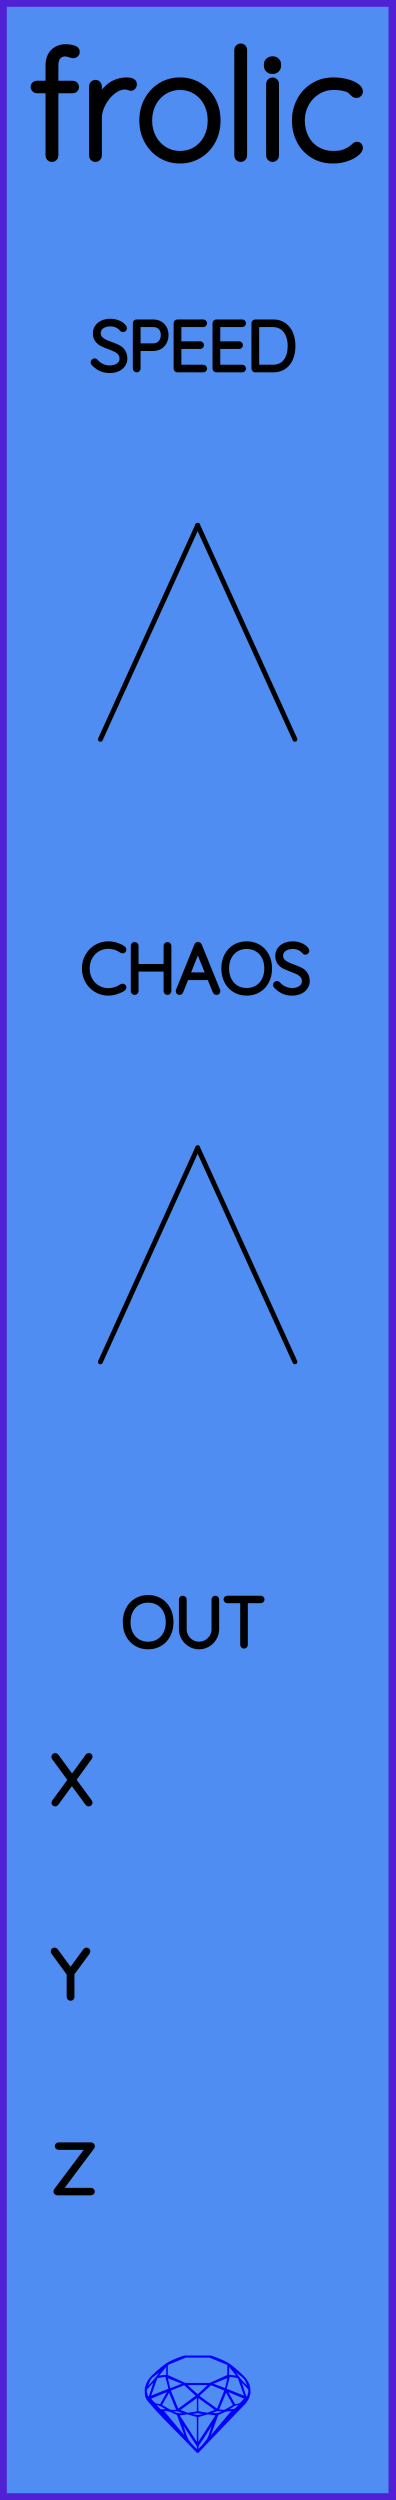
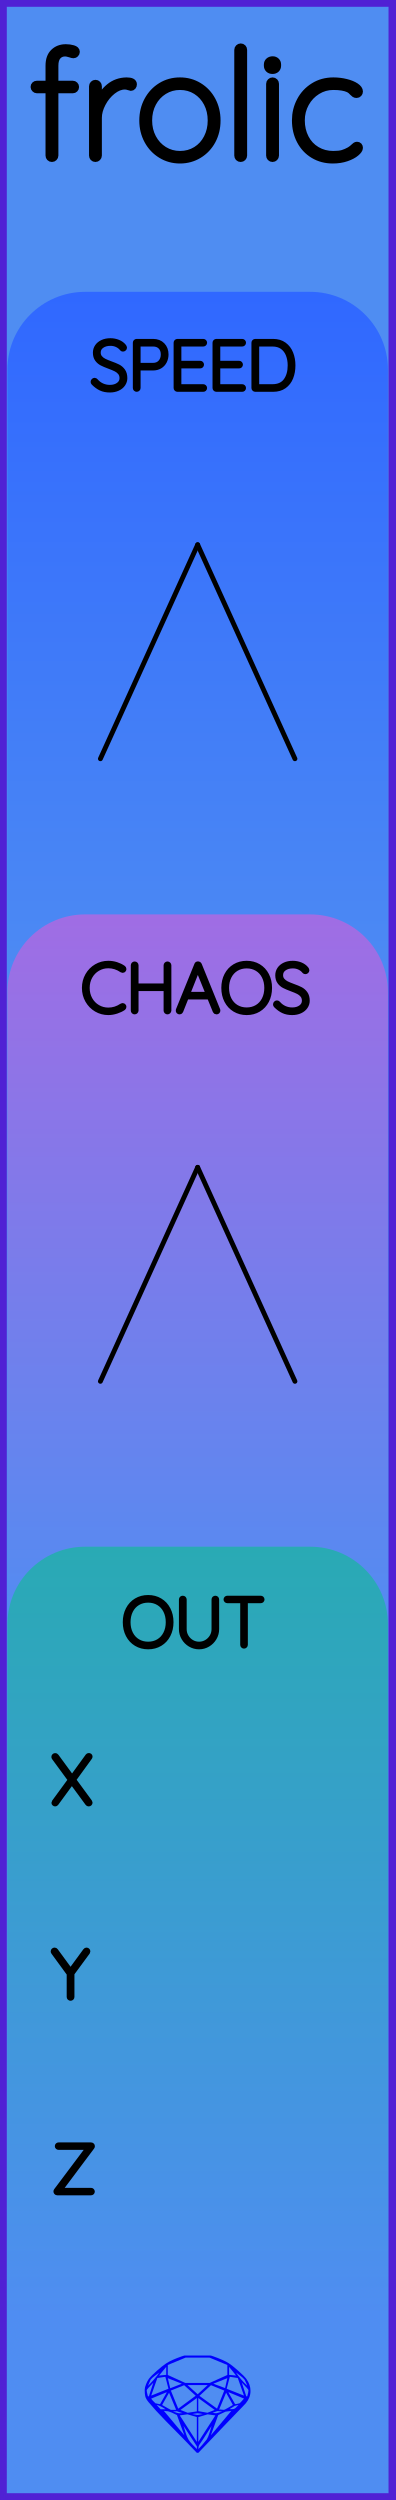
<svg xmlns="http://www.w3.org/2000/svg" width="20.32mm" height="128.50mm" viewBox="0 0 20.32 128.50">
  <g id="PanelLayer">
-     <rect id="border_rect" width="20.32" height="128.5" x="0" y="0" style="display:inline;fill:#4f8df2;fill-opacity:1;fill-rule:nonzero;stroke:#5021d4;stroke-width:0.7;stroke-linecap:round;stroke-linejoin:round;stroke-dasharray:none;stroke-opacity:1;image-rendering:auto" />
-     <path id="sapphire_gemstone" d="m 12.875,122.900 q 0,0.342 -0.243,0.631 -0.044,0.052 -0.204,0.215 -0.187,0.19 -0.785,0.813 l -1.444,1.513 q -0.019,0.003 -0.044,0.003 -0.028,0 -0.041,-0.003 -0.083,-0.083 -0.648,-0.675 -0.469,-0.474 -0.934,-0.948 -0.557,-0.568 -0.898,-0.981 -0.132,-0.16 -0.168,-0.298 -0.028,-0.102 -0.028,-0.342 0,-0.11 0.072,-0.289 0.066,-0.165 0.141,-0.265 0.119,-0.157 0.422,-0.424 0.284,-0.251 0.474,-0.375 0.273,-0.179 0.819,-0.367 0.096,-0.033 0.11,-0.033 h 1.361 q 0.011,0 0.105,0.033 0.568,0.201 0.824,0.367 0.165,0.105 0.474,0.378 0.322,0.284 0.422,0.422 0.215,0.295 0.215,0.626 z m -0.168,-0.273 q -0.033,-0.107 -0.135,-0.309 -0.072,-0.094 -0.209,-0.198 -0.119,-0.085 -0.234,-0.171 0.245,0.364 0.579,0.678 z m -0.573,-0.524 -0.358,-0.446 v 0.411 z m 0.637,0.758 q 0,-0.052 -0.342,-0.394 l 0.229,0.703 h 0.05 q 0.063,-0.218 0.063,-0.309 z m -0.232,0.273 -0.317,-0.904 -0.411,-0.063 -0.16,0.615 z m 0.003,0.154 -0.772,-0.32 h -0.03 l 0.345,0.606 q 0.08,-0.003 0.234,-0.047 0.025,-0.014 0.223,-0.24 z m -0.857,-1.05 -0.719,0.284 0.604,0.226 z m 0,-0.163 v -0.515 l -0.918,-0.38 h -1.224 l -0.918,0.38 v 0.515 l 0.898,0.408 h 1.254 z m 0.573,1.538 q -0.069,0.011 -0.198,0.052 -0.085,0.055 -0.259,0.163 0.019,0 0.063,0.003 0.041,0 0.063,0 0.119,0 0.19,-0.069 0.072,-0.072 0.141,-0.149 z m -0.289,0.003 -0.347,-0.631 -0.364,0.879 q 0.025,-0.017 0.066,-0.017 0.03,0 0.085,0.011 0.058,0.008 0.088,0.008 0.05,0 0.229,-0.107 0.229,-0.138 0.243,-0.143 z m -0.441,-0.741 -0.684,-0.276 -0.593,0.548 0.904,0.656 z m -0.854,-0.284 h -1.036 l 0.524,0.474 z m 0.75,1.367 q -0.229,-0.03 -0.229,-0.03 -0.036,0 -0.273,0.094 l 0.19,0.019 q 0.011,0 0.311,-0.083 z m -0.389,-0.088 -0.843,-0.612 v 0.675 l 0.471,0.083 z m 0.854,0.05 q -0.099,0.006 -0.295,0.039 -0.011,0.003 -0.378,0.176 -0.13,0.347 -0.38,1.042 z m -2.544,-1.397 -0.719,-0.284 0.124,0.518 z m -0.802,-0.455 v -0.411 l -0.367,0.446 z m 1.516,1.072 -0.593,-0.54 -0.684,0.276 0.38,0.929 z m 0.369,0.943 q -0.033,-0.003 -0.135,-0.025 -0.085,-0.017 -0.138,-0.017 -0.052,0 -0.138,0.017 -0.102,0.022 -0.135,0.025 0.265,0.047 0.273,0.047 0.008,0 0.273,-0.047 z m -0.309,-0.138 v -0.686 l -0.843,0.612 0.372,0.146 z m 0.951,0.207 -0.397,-0.055 -0.48,0.141 v 1.276 z m -2.888,-2.202 q -0.119,0.085 -0.234,0.174 -0.146,0.107 -0.209,0.196 -0.044,0.105 -0.135,0.314 0.369,-0.364 0.579,-0.684 z m 0.477,0.832 -0.16,-0.615 -0.411,0.063 -0.317,0.904 z m 0.394,1.083 -0.364,-0.879 -0.356,0.631 q 0.435,0.251 0.452,0.251 0.091,0 0.267,-0.003 z m 1.822,0.83 q -0.132,0.212 -0.405,0.634 -0.077,0.107 -0.22,0.328 -0.058,0.105 -0.055,0.226 0.16,-0.152 0.433,-0.496 0.077,-0.13 0.141,-0.339 0.055,-0.176 0.107,-0.353 z m -1.494,-0.661 -0.27,-0.088 -0.008,-0.011 q -0.025,0 -0.107,0.011 -0.066,0.006 -0.107,0.006 0.273,0.091 0.311,0.091 0.025,0 0.182,-0.008 z m -0.81,-1.064 h -0.03 l -0.772,0.32 q 0.066,0.097 0.223,0.24 0.077,0.014 0.234,0.047 z m -0.689,-0.502 q -0.342,0.347 -0.342,0.394 0,0.08 0.063,0.309 h 0.05 z m 2.235,3.045 v -1.276 l -0.48,-0.141 -0.397,0.055 z m -1.607,-1.676 q -0.256,-0.182 -0.458,-0.223 0.066,0.077 0.204,0.223 z m 1.61,2.045 v -0.138 l -0.684,-1.05 q 0.052,0.176 0.107,0.353 0.063,0.209 0.141,0.339 0.069,0.119 0.204,0.259 0.116,0.119 0.232,0.237 z m -0.645,-0.706 q -0.116,-0.328 -0.38,-1.042 -0.135,-0.066 -0.273,-0.13 -0.16,-0.072 -0.289,-0.072 -0.052,0 -0.11,-0.014 z" style="stroke-width:0;fill:#0000ff;stroke:#2e2114;stroke-linecap:square;stroke-opacity:1" />
-     <path id="model_name" d="M3.889 4.472Q3.889 4.535 3.846 4.577Q3.804 4.62 3.742 4.62H2.826V7.996Q2.826 8.058 2.779 8.105Q2.733 8.151 2.671 8.151Q2.601 8.151 2.558 8.105Q2.515 8.058 2.515 7.996V4.62H1.894Q1.84 4.62 1.794 4.573Q1.747 4.527 1.747 4.472Q1.747 4.403 1.79 4.364Q1.832 4.325 1.894 4.325H2.515V3.378Q2.515 2.92 2.76 2.684Q3.004 2.447 3.385 2.447Q3.579 2.447 3.753 2.497Q3.928 2.548 3.928 2.664Q3.928 2.726 3.881 2.773Q3.835 2.819 3.78 2.819Q3.718 2.819 3.617 2.781Q3.439 2.726 3.354 2.726Q3.113 2.726 2.969 2.889Q2.826 3.052 2.826 3.378V4.325H3.742Q3.804 4.325 3.846 4.368Q3.889 4.41 3.889 4.472ZM6.862 4.333Q6.862 4.403 6.823 4.449Q6.784 4.496 6.722 4.496Q6.699 4.496 6.609 4.461Q6.52 4.426 6.419 4.426Q6.101 4.426 5.783 4.678Q5.465 4.93 5.263 5.315Q5.061 5.699 5.061 6.056V7.996Q5.061 8.058 5.014 8.105Q4.968 8.151 4.906 8.151Q4.836 8.151 4.793 8.105Q4.751 8.058 4.751 7.996V4.434Q4.751 4.372 4.797 4.325Q4.844 4.278 4.906 4.278Q4.976 4.278 5.018 4.325Q5.061 4.372 5.061 4.434V5.256Q5.239 4.783 5.616 4.472Q5.992 4.162 6.505 4.154Q6.862 4.154 6.862 4.333ZM9.252 8.229Q8.716 8.229 8.278 7.961Q7.839 7.693 7.587 7.228Q7.335 6.762 7.335 6.195Q7.335 5.621 7.587 5.155Q7.839 4.69 8.274 4.422Q8.709 4.154 9.252 4.154Q9.787 4.154 10.226 4.422Q10.665 4.69 10.913 5.155Q11.161 5.621 11.161 6.195Q11.161 6.77 10.913 7.232Q10.665 7.693 10.226 7.961Q9.787 8.229 9.252 8.229ZM9.252 4.449Q8.802 4.449 8.433 4.678Q8.065 4.907 7.855 5.303Q7.645 5.699 7.645 6.195Q7.645 6.684 7.855 7.08Q8.065 7.476 8.433 7.705Q8.802 7.934 9.252 7.934Q9.71 7.934 10.075 7.709Q10.439 7.484 10.645 7.084Q10.851 6.684 10.851 6.195Q10.851 5.699 10.645 5.303Q10.439 4.907 10.075 4.678Q9.71 4.449 9.252 4.449ZM12.372 8.151Q12.302 8.151 12.259 8.105Q12.217 8.058 12.217 7.996V2.563Q12.217 2.501 12.263 2.455Q12.31 2.408 12.372 2.408Q12.442 2.408 12.485 2.455Q12.527 2.501 12.527 2.563V7.996Q12.527 8.058 12.481 8.105Q12.434 8.151 12.372 8.151ZM14.009 8.151Q13.94 8.151 13.897 8.105Q13.854 8.058 13.854 7.996V4.31Q13.854 4.247 13.901 4.201Q13.947 4.154 14.009 4.154Q14.079 4.154 14.122 4.201Q14.165 4.247 14.165 4.31V7.996Q14.165 8.058 14.118 8.105Q14.072 8.151 14.009 8.151ZM13.738 3.378V3.316Q13.738 3.207 13.816 3.138Q13.893 3.068 14.017 3.068Q14.126 3.068 14.2 3.138Q14.273 3.207 14.273 3.316V3.378Q14.273 3.487 14.2 3.557Q14.126 3.627 14.009 3.627Q13.885 3.627 13.812 3.557Q13.738 3.487 13.738 3.378ZM18.48 4.705Q18.48 4.767 18.437 4.814Q18.395 4.861 18.332 4.861Q18.263 4.861 18.228 4.837Q18.193 4.814 18.131 4.752Q18.03 4.635 17.921 4.581Q17.642 4.449 17.13 4.449Q16.687 4.449 16.311 4.682Q15.934 4.915 15.713 5.315Q15.492 5.714 15.492 6.188Q15.492 6.684 15.698 7.084Q15.903 7.484 16.28 7.709Q16.656 7.934 17.13 7.934Q17.44 7.934 17.618 7.88Q17.797 7.825 17.975 7.724Q18.1 7.647 18.193 7.554Q18.232 7.515 18.27 7.488Q18.309 7.461 18.348 7.461Q18.41 7.461 18.445 7.499Q18.48 7.538 18.48 7.6Q18.48 7.709 18.301 7.86Q18.123 8.012 17.809 8.12Q17.494 8.229 17.106 8.229Q16.547 8.229 16.109 7.965Q15.67 7.701 15.426 7.235Q15.181 6.77 15.181 6.188Q15.181 5.644 15.426 5.179Q15.67 4.713 16.117 4.434Q16.563 4.154 17.137 4.154Q17.471 4.154 17.785 4.232Q18.1 4.31 18.29 4.438Q18.48 4.566 18.48 4.705Z" style="display:inline;stroke:#000000;stroke-width:0.35;stroke-linecap:round;stroke-linejoin:bevel" />
+     <defs>
+       <linearGradient id="gradient_blue" x1="0" y1="15" x2="0" y2="53" gradientUnits="userSpaceOnUse">
+         <stop style="stop-color:#3068ff;stop-opacity:1;" offset="0" />
+         <stop style="stop-color:#4f8df2;stop-opacity:1;" offset="1" />
+       </linearGradient>
+       <linearGradient id="gradient_purple" x1="0" y1="47" x2="0" y2="85" gradientUnits="userSpaceOnUse">
+         <stop style="stop-color:#a06de4;stop-opacity:1;" offset="0" />
+         <stop style="stop-color:#4f8df2;stop-opacity:1;" offset="1" />
+       </linearGradient>
+       <linearGradient id="gradient_tan" x1="0" y1="79.5" x2="0" y2="119.1" gradientUnits="userSpaceOnUse">
+         <stop style="stop-color:#29aab4;stop-opacity:1;" offset="0" />
+         <stop style="stop-color:#4f8df2;stop-opacity:1;" offset="1" />
+       </linearGradient>
+     </defs>
    <g id="ControlLayer" style="display:none;">
      <circle id="x_output" cx="10.16" cy="91.5" r="1" />
      <circle id="y_output" cx="10.16" cy="101.5" r="1" />
      <circle id="z_output" cx="10.16" cy="111.5" r="1" />
-       <circle id="speed_knob" cx="10.16" cy="27" r="1" />
-       <circle id="speed_atten" cx="5.16" cy="38" r="1" />
-       <circle id="speed_cv" cx="15.16" cy="38" r="1" />
-       <circle id="chaos_knob" cx="10.16" cy="59" r="1" />
-       <circle id="chaos_atten" cx="5.16" cy="70" r="1" />
-       <circle id="chaos_cv" cx="15.16" cy="70" r="1" />
+       <circle id="speed_knob" cx="10.16" cy="28" r="1" />
+       <circle id="speed_atten" cx="5.16" cy="39" r="1" />
+       <circle id="speed_cv" cx="15.16" cy="39" r="1" />
+       <circle id="chaos_knob" cx="10.16" cy="60" r="1" />
+       <circle id="chaos_atten" cx="5.16" cy="71" r="1" />
+       <circle id="chaos_cv" cx="15.16" cy="71" r="1" />
    </g>
-     <path d="M4.805 18.679Q4.783 18.658 4.783 18.626Q4.783 18.598 4.808 18.572Q4.833 18.545 4.861 18.545Q4.893 18.545 4.921 18.577Q5.059 18.739 5.247 18.824Q5.436 18.908 5.644 18.908Q5.916 18.908 6.092 18.778Q6.269 18.647 6.269 18.432Q6.265 18.263 6.177 18.153Q6.089 18.044 5.96 17.979Q5.831 17.913 5.609 17.832Q5.366 17.741 5.23 17.67Q5.094 17.6 4.997 17.469Q4.9 17.338 4.9 17.127Q4.9 16.954 4.995 16.813Q5.09 16.672 5.267 16.591Q5.443 16.509 5.676 16.509Q5.884 16.509 6.071 16.585Q6.258 16.661 6.367 16.799Q6.403 16.848 6.403 16.873Q6.403 16.901 6.376 16.924Q6.35 16.947 6.318 16.947Q6.29 16.947 6.272 16.926Q6.173 16.799 6.018 16.725Q5.863 16.651 5.676 16.651Q5.408 16.651 5.23 16.778Q5.052 16.905 5.052 17.123Q5.052 17.275 5.138 17.381Q5.224 17.487 5.355 17.552Q5.486 17.617 5.68 17.688Q5.926 17.776 6.071 17.85Q6.216 17.924 6.318 18.065Q6.42 18.206 6.42 18.439Q6.42 18.602 6.325 18.743Q6.23 18.884 6.052 18.967Q5.874 19.049 5.644 19.049Q5.383 19.049 5.189 18.959Q4.995 18.87 4.805 18.679ZM8.537 17.219Q8.537 17.416 8.454 17.577Q8.371 17.737 8.22 17.827Q8.068 17.917 7.87 17.917H7.101V18.944Q7.101 18.972 7.078 18.993Q7.055 19.014 7.027 19.014Q6.995 19.014 6.974 18.993Q6.953 18.972 6.953 18.944V16.615Q6.953 16.587 6.974 16.566Q6.995 16.545 7.024 16.545H7.87Q8.17 16.545 8.354 16.732Q8.537 16.919 8.537 17.219ZM8.389 17.219Q8.389 16.975 8.25 16.831Q8.11 16.686 7.87 16.686H7.101V17.776H7.87Q8.107 17.776 8.248 17.619Q8.389 17.462 8.389 17.219ZM10.52 18.944Q10.52 18.975 10.498 18.995Q10.477 19.014 10.449 19.014H9.119Q9.091 19.014 9.07 18.993Q9.049 18.972 9.049 18.944V16.615Q9.049 16.587 9.07 16.566Q9.091 16.545 9.119 16.545H10.449Q10.477 16.545 10.498 16.566Q10.52 16.587 10.52 16.615Q10.52 16.647 10.498 16.666Q10.477 16.686 10.449 16.686H9.197V17.67H10.29Q10.319 17.67 10.34 17.691Q10.361 17.712 10.361 17.741Q10.361 17.772 10.34 17.792Q10.319 17.811 10.29 17.811H9.197V18.873H10.449Q10.477 18.873 10.498 18.894Q10.52 18.915 10.52 18.944ZM12.52 18.944Q12.52 18.975 12.499 18.995Q12.478 19.014 12.449 19.014H11.119Q11.091 19.014 11.07 18.993Q11.049 18.972 11.049 18.944V16.615Q11.049 16.587 11.07 16.566Q11.091 16.545 11.119 16.545H12.449Q12.478 16.545 12.499 16.566Q12.52 16.587 12.52 16.615Q12.52 16.647 12.499 16.666Q12.478 16.686 12.449 16.686H11.197V17.67H12.291Q12.319 17.67 12.34 17.691Q12.361 17.712 12.361 17.741Q12.361 17.772 12.34 17.792Q12.319 17.811 12.291 17.811H11.197V18.873H12.449Q12.478 18.873 12.499 18.894Q12.52 18.915 12.52 18.944ZM15.06 17.779Q15.06 18.129 14.949 18.407Q14.838 18.686 14.608 18.85Q14.379 19.014 14.037 19.014H13.12Q13.091 19.014 13.07 18.993Q13.049 18.972 13.049 18.944V16.615Q13.049 16.587 13.07 16.566Q13.091 16.545 13.12 16.545H14.037Q14.376 16.545 14.607 16.714Q14.838 16.883 14.949 17.164Q15.06 17.444 15.06 17.779ZM14.912 17.779Q14.912 17.48 14.815 17.231Q14.718 16.982 14.515 16.834Q14.312 16.686 14.002 16.686H13.197V18.873H14.002Q14.46 18.873 14.686 18.572Q14.912 18.27 14.912 17.779Z" style="stroke:#000000;stroke-width:0.25;stroke-linecap:round;stroke-linejoin:bevel" />
-     <path d="M6.372 48.806Q6.372 48.834 6.358 48.852Q6.337 48.88 6.305 48.88Q6.291 48.88 6.263 48.866Q5.934 48.644 5.568 48.644Q5.271 48.644 5.023 48.79Q4.774 48.936 4.629 49.196Q4.485 49.455 4.485 49.779Q4.485 50.104 4.629 50.363Q4.774 50.623 5.023 50.769Q5.271 50.915 5.568 50.915Q5.938 50.915 6.259 50.697Q6.277 50.683 6.301 50.683Q6.337 50.683 6.358 50.711Q6.372 50.728 6.372 50.753Q6.372 50.788 6.344 50.81Q6.206 50.908 5.989 50.979Q5.772 51.05 5.568 51.05Q5.232 51.05 4.95 50.884Q4.668 50.718 4.502 50.427Q4.336 50.136 4.336 49.779Q4.336 49.423 4.502 49.132Q4.668 48.841 4.95 48.675Q5.232 48.51 5.568 48.51Q5.779 48.51 5.979 48.573Q6.178 48.636 6.34 48.749Q6.372 48.774 6.372 48.806ZM8.683 48.619V50.94Q8.679 50.972 8.658 50.993Q8.637 51.014 8.609 51.014Q8.573 51.014 8.554 50.993Q8.534 50.972 8.534 50.94V49.815H6.996V50.94Q6.993 50.972 6.972 50.993Q6.95 51.014 6.922 51.014Q6.887 51.014 6.868 50.993Q6.848 50.972 6.848 50.94V48.619Q6.848 48.587 6.869 48.566Q6.891 48.545 6.922 48.545Q6.954 48.545 6.975 48.566Q6.996 48.587 6.996 48.619V49.674H8.534V48.619Q8.534 48.587 8.556 48.566Q8.577 48.545 8.609 48.545Q8.64 48.545 8.661 48.566Q8.683 48.587 8.683 48.619ZM11.201 50.947Q11.201 50.979 11.18 50.997Q11.159 51.014 11.127 51.014Q11.103 51.014 11.083 51.002Q11.064 50.989 11.057 50.968L10.761 50.242L10.764 50.249H9.582L9.296 50.968Q9.279 51.014 9.233 51.014Q9.201 51.014 9.182 50.997Q9.162 50.979 9.159 50.954Q9.155 50.94 9.162 50.919L10.111 48.584Q10.122 48.555 10.138 48.547Q10.154 48.538 10.178 48.538Q10.231 48.538 10.249 48.584L11.198 50.919Q11.201 50.929 11.201 50.947ZM9.639 50.108H10.708L10.168 48.778ZM12.68 51.05Q12.337 51.05 12.069 50.889Q11.801 50.728 11.651 50.439Q11.501 50.15 11.501 49.779Q11.501 49.409 11.651 49.12Q11.801 48.831 12.069 48.67Q12.337 48.51 12.68 48.51Q13.022 48.51 13.29 48.67Q13.558 48.831 13.708 49.12Q13.858 49.409 13.858 49.779Q13.858 50.15 13.708 50.439Q13.558 50.728 13.29 50.889Q13.022 51.05 12.68 51.05ZM12.68 48.651Q12.38 48.651 12.145 48.792Q11.911 48.933 11.78 49.19Q11.649 49.448 11.649 49.779Q11.649 50.111 11.78 50.369Q11.911 50.626 12.145 50.767Q12.38 50.908 12.68 50.908Q12.979 50.908 13.214 50.767Q13.449 50.626 13.579 50.369Q13.71 50.111 13.71 49.779Q13.71 49.448 13.579 49.19Q13.449 48.933 13.214 48.792Q12.979 48.651 12.68 48.651ZM14.179 50.679Q14.158 50.658 14.158 50.626Q14.158 50.598 14.182 50.572Q14.207 50.545 14.235 50.545Q14.267 50.545 14.295 50.577Q14.433 50.739 14.622 50.824Q14.81 50.908 15.018 50.908Q15.29 50.908 15.466 50.778Q15.643 50.647 15.643 50.432Q15.639 50.263 15.551 50.153Q15.463 50.044 15.334 49.979Q15.206 49.913 14.983 49.832Q14.74 49.741 14.604 49.67Q14.468 49.6 14.371 49.469Q14.274 49.339 14.274 49.127Q14.274 48.954 14.369 48.813Q14.465 48.672 14.641 48.591Q14.817 48.51 15.05 48.51Q15.258 48.51 15.445 48.585Q15.632 48.661 15.742 48.799Q15.777 48.848 15.777 48.873Q15.777 48.901 15.751 48.924Q15.724 48.947 15.692 48.947Q15.664 48.947 15.646 48.926Q15.548 48.799 15.392 48.725Q15.237 48.651 15.05 48.651Q14.782 48.651 14.604 48.778Q14.426 48.905 14.426 49.123Q14.426 49.275 14.512 49.381Q14.599 49.487 14.729 49.552Q14.86 49.617 15.054 49.688Q15.301 49.776 15.445 49.85Q15.59 49.924 15.692 50.065Q15.795 50.206 15.795 50.439Q15.795 50.602 15.699 50.743Q15.604 50.884 15.426 50.967Q15.248 51.05 15.018 51.05Q14.757 51.05 14.563 50.959Q14.369 50.87 14.179 50.679Z" style="stroke:#000000;stroke-width:0.25;stroke-linecap:round;stroke-linejoin:bevel" />
+     <rect id="border_rect" width="20.32" height="128.5" x="0" y="0" style="display:inline;fill:#4f8df2;fill-opacity:1;fill-rule:nonzero;stroke:#5021d4;stroke-width:0.7;stroke-linecap:round;stroke-linejoin:round;stroke-dasharray:none;stroke-opacity:1;image-rendering:auto" />
+     <path id="sapphire_gemstone" d="m 12.875,122.900 q 0,0.342 -0.243,0.631 -0.044,0.052 -0.204,0.215 -0.187,0.19 -0.785,0.813 l -1.444,1.513 q -0.019,0.003 -0.044,0.003 -0.028,0 -0.041,-0.003 -0.083,-0.083 -0.648,-0.675 -0.469,-0.474 -0.934,-0.948 -0.557,-0.568 -0.898,-0.981 -0.132,-0.16 -0.168,-0.298 -0.028,-0.102 -0.028,-0.342 0,-0.11 0.072,-0.289 0.066,-0.165 0.141,-0.265 0.119,-0.157 0.422,-0.424 0.284,-0.251 0.474,-0.375 0.273,-0.179 0.819,-0.367 0.096,-0.033 0.11,-0.033 h 1.361 q 0.011,0 0.105,0.033 0.568,0.201 0.824,0.367 0.165,0.105 0.474,0.378 0.322,0.284 0.422,0.422 0.215,0.295 0.215,0.626 z m -0.168,-0.273 q -0.033,-0.107 -0.135,-0.309 -0.072,-0.094 -0.209,-0.198 -0.119,-0.085 -0.234,-0.171 0.245,0.364 0.579,0.678 z m -0.573,-0.524 -0.358,-0.446 v 0.411 z m 0.637,0.758 q 0,-0.052 -0.342,-0.394 l 0.229,0.703 h 0.05 q 0.063,-0.218 0.063,-0.309 z m -0.232,0.273 -0.317,-0.904 -0.411,-0.063 -0.16,0.615 z m 0.003,0.154 -0.772,-0.32 h -0.03 l 0.345,0.606 q 0.08,-0.003 0.234,-0.047 0.025,-0.014 0.223,-0.24 z m -0.857,-1.05 -0.719,0.284 0.604,0.226 z m 0,-0.163 v -0.515 l -0.918,-0.38 h -1.224 l -0.918,0.38 v 0.515 l 0.898,0.408 h 1.254 z m 0.573,1.538 q -0.069,0.011 -0.198,0.052 -0.085,0.055 -0.259,0.163 0.019,0 0.063,0.003 0.041,0 0.063,0 0.119,0 0.19,-0.069 0.072,-0.072 0.141,-0.149 z m -0.289,0.003 -0.347,-0.631 -0.364,0.879 q 0.025,-0.017 0.066,-0.017 0.03,0 0.085,0.011 0.058,0.008 0.088,0.008 0.05,0 0.229,-0.107 0.229,-0.138 0.243,-0.143 z m -0.441,-0.741 -0.684,-0.276 -0.593,0.548 0.904,0.656 z m -0.854,-0.284 h -1.036 l 0.524,0.474 z m 0.75,1.367 q -0.229,-0.03 -0.229,-0.03 -0.036,0 -0.273,0.094 l 0.19,0.019 q 0.011,0 0.311,-0.083 z m -0.389,-0.088 -0.843,-0.612 v 0.675 l 0.471,0.083 z m 0.854,0.05 q -0.099,0.006 -0.295,0.039 -0.011,0.003 -0.378,0.176 -0.13,0.347 -0.38,1.042 z m -2.544,-1.397 -0.719,-0.284 0.124,0.518 z m -0.802,-0.455 v -0.411 l -0.367,0.446 z m 1.516,1.072 -0.593,-0.54 -0.684,0.276 0.38,0.929 z m 0.369,0.943 q -0.033,-0.003 -0.135,-0.025 -0.085,-0.017 -0.138,-0.017 -0.052,0 -0.138,0.017 -0.102,0.022 -0.135,0.025 0.265,0.047 0.273,0.047 0.008,0 0.273,-0.047 z m -0.309,-0.138 v -0.686 l -0.843,0.612 0.372,0.146 z m 0.951,0.207 -0.397,-0.055 -0.48,0.141 v 1.276 z m -2.888,-2.202 q -0.119,0.085 -0.234,0.174 -0.146,0.107 -0.209,0.196 -0.044,0.105 -0.135,0.314 0.369,-0.364 0.579,-0.684 z m 0.477,0.832 -0.16,-0.615 -0.411,0.063 -0.317,0.904 z m 0.394,1.083 -0.364,-0.879 -0.356,0.631 q 0.435,0.251 0.452,0.251 0.091,0 0.267,-0.003 z m 1.822,0.83 q -0.132,0.212 -0.405,0.634 -0.077,0.107 -0.22,0.328 -0.058,0.105 -0.055,0.226 0.16,-0.152 0.433,-0.496 0.077,-0.13 0.141,-0.339 0.055,-0.176 0.107,-0.353 z m -1.494,-0.661 -0.27,-0.088 -0.008,-0.011 q -0.025,0 -0.107,0.011 -0.066,0.006 -0.107,0.006 0.273,0.091 0.311,0.091 0.025,0 0.182,-0.008 z m -0.81,-1.064 h -0.03 l -0.772,0.32 q 0.066,0.097 0.223,0.24 0.077,0.014 0.234,0.047 z m -0.689,-0.502 q -0.342,0.347 -0.342,0.394 0,0.08 0.063,0.309 h 0.05 z m 2.235,3.045 v -1.276 l -0.48,-0.141 -0.397,0.055 z m -1.607,-1.676 q -0.256,-0.182 -0.458,-0.223 0.066,0.077 0.204,0.223 z m 1.61,2.045 v -0.138 l -0.684,-1.05 q 0.052,0.176 0.107,0.353 0.063,0.209 0.141,0.339 0.069,0.119 0.204,0.259 0.116,0.119 0.232,0.237 z m -0.645,-0.706 q -0.116,-0.328 -0.38,-1.042 -0.135,-0.066 -0.273,-0.13 -0.16,-0.072 -0.289,-0.072 -0.052,0 -0.11,-0.014 z" style="stroke-width:0;fill:#0000ff;stroke:#2e2114;stroke-linecap:square;stroke-opacity:1" />
+     <path id="model_name" d="M3.889 4.472Q3.889 4.535 3.846 4.577Q3.804 4.62 3.742 4.62H2.826V7.996Q2.826 8.058 2.779 8.105Q2.733 8.151 2.671 8.151Q2.601 8.151 2.558 8.105Q2.515 8.058 2.515 7.996V4.62H1.894Q1.84 4.62 1.794 4.573Q1.747 4.527 1.747 4.472Q1.747 4.403 1.79 4.364Q1.832 4.325 1.894 4.325H2.515V3.378Q2.515 2.92 2.76 2.684Q3.004 2.447 3.385 2.447Q3.579 2.447 3.753 2.497Q3.928 2.548 3.928 2.664Q3.928 2.726 3.881 2.773Q3.835 2.819 3.78 2.819Q3.718 2.819 3.617 2.781Q3.439 2.726 3.354 2.726Q3.113 2.726 2.969 2.889Q2.826 3.052 2.826 3.378V4.325H3.742Q3.804 4.325 3.846 4.368Q3.889 4.41 3.889 4.472ZM6.862 4.333Q6.862 4.403 6.823 4.449Q6.784 4.496 6.722 4.496Q6.699 4.496 6.609 4.461Q6.52 4.426 6.419 4.426Q6.101 4.426 5.783 4.678Q5.465 4.93 5.263 5.315Q5.061 5.699 5.061 6.056V7.996Q5.061 8.058 5.014 8.105Q4.968 8.151 4.906 8.151Q4.836 8.151 4.793 8.105Q4.751 8.058 4.751 7.996V4.434Q4.751 4.372 4.797 4.325Q4.844 4.278 4.906 4.278Q4.976 4.278 5.018 4.325Q5.061 4.372 5.061 4.434V5.256Q5.239 4.783 5.616 4.472Q5.992 4.162 6.505 4.154Q6.862 4.154 6.862 4.333ZM9.252 8.229Q8.716 8.229 8.278 7.961Q7.839 7.693 7.587 7.228Q7.335 6.762 7.335 6.195Q7.335 5.621 7.587 5.155Q7.839 4.69 8.274 4.422Q8.709 4.154 9.252 4.154Q9.787 4.154 10.226 4.422Q10.665 4.69 10.913 5.155Q11.161 5.621 11.161 6.195Q11.161 6.77 10.913 7.232Q10.665 7.693 10.226 7.961Q9.787 8.229 9.252 8.229ZM9.252 4.449Q8.802 4.449 8.433 4.678Q8.065 4.907 7.855 5.303Q7.645 5.699 7.645 6.195Q7.645 6.684 7.855 7.08Q8.065 7.476 8.433 7.705Q8.802 7.934 9.252 7.934Q9.71 7.934 10.075 7.709Q10.439 7.484 10.645 7.084Q10.851 6.684 10.851 6.195Q10.851 5.699 10.645 5.303Q10.439 4.907 10.075 4.678Q9.71 4.449 9.252 4.449ZM12.372 8.151Q12.302 8.151 12.259 8.105Q12.217 8.058 12.217 7.996V2.563Q12.217 2.501 12.263 2.455Q12.31 2.408 12.372 2.408Q12.442 2.408 12.485 2.455Q12.527 2.501 12.527 2.563V7.996Q12.527 8.058 12.481 8.105Q12.434 8.151 12.372 8.151ZM14.009 8.151Q13.94 8.151 13.897 8.105Q13.854 8.058 13.854 7.996V4.31Q13.854 4.247 13.901 4.201Q13.947 4.154 14.009 4.154Q14.079 4.154 14.122 4.201Q14.165 4.247 14.165 4.31V7.996Q14.165 8.058 14.118 8.105Q14.072 8.151 14.009 8.151ZM13.738 3.378V3.316Q13.738 3.207 13.816 3.138Q13.893 3.068 14.017 3.068Q14.126 3.068 14.2 3.138Q14.273 3.207 14.273 3.316V3.378Q14.273 3.487 14.2 3.557Q14.126 3.627 14.009 3.627Q13.885 3.627 13.812 3.557Q13.738 3.487 13.738 3.378ZM18.48 4.705Q18.48 4.767 18.437 4.814Q18.395 4.861 18.332 4.861Q18.263 4.861 18.228 4.837Q18.193 4.814 18.131 4.752Q18.03 4.635 17.921 4.581Q17.642 4.449 17.13 4.449Q16.687 4.449 16.311 4.682Q15.934 4.915 15.713 5.315Q15.492 5.714 15.492 6.188Q15.492 6.684 15.698 7.084Q15.903 7.484 16.28 7.709Q16.656 7.934 17.13 7.934Q17.44 7.934 17.618 7.88Q17.797 7.825 17.975 7.724Q18.1 7.647 18.193 7.554Q18.232 7.515 18.27 7.488Q18.309 7.461 18.348 7.461Q18.41 7.461 18.445 7.499Q18.48 7.538 18.48 7.6Q18.48 7.709 18.301 7.86Q18.123 8.012 17.809 8.12Q17.494 8.229 17.106 8.229Q16.547 8.229 16.109 7.965Q15.67 7.701 15.426 7.235Q15.181 6.77 15.181 6.188Q15.181 5.644 15.426 5.179Q15.67 4.713 16.117 4.434Q16.563 4.154 17.137 4.154Q17.471 4.154 17.785 4.232Q18.1 4.31 18.29 4.438Q18.48 4.566 18.48 4.705Z" style="display:inline;stroke:#000000;stroke-width:0.35;stroke-linecap:round;stroke-linejoin:bevel" />
+     <path id="speed_art" d="M 0.38,53.00 L 0.38,19.00 A 4 4 0 0 1 4.38 15 L 15.94,15.00 A 4 4 0 0 1 19.94 19 L 19.94,15.00 L 19.94,53.00 z" style="fill:url(#gradient_blue);fill-opacity:1;stroke-width:0;" />
+     <path id="chaos_art" d="M 0.38,85.00 L 0.38,51.00 A 4 4 0 0 1 4.38 47 L 15.94,47.00 A 4 4 0 0 1 19.94 51 L 19.94,47.00 L 19.94,85.00 z" style="fill:url(#gradient_purple);fill-opacity:1;stroke-width:0;" />
+     <path id="out_art" d="M 0.38,119.10 L 0.38,83.50 A 4 4 0 0 1 4.38 79.5 L 15.94,79.50 A 4 4 0 0 1 19.94 83.5 L 19.94,79.50 L 19.94,119.10 z" style="fill:url(#gradient_tan);fill-opacity:1;stroke-width:0;" />
+     <path d="M4.805 19.679Q4.783 19.658 4.783 19.626Q4.783 19.598 4.808 19.572Q4.833 19.545 4.861 19.545Q4.893 19.545 4.921 19.577Q5.059 19.739 5.247 19.824Q5.436 19.908 5.644 19.908Q5.916 19.908 6.092 19.778Q6.269 19.647 6.269 19.432Q6.265 19.263 6.177 19.153Q6.089 19.044 5.96 18.979Q5.831 18.913 5.609 18.832Q5.366 18.741 5.23 18.67Q5.094 18.6 4.997 18.469Q4.9 18.338 4.9 18.127Q4.9 17.954 4.995 17.813Q5.09 17.672 5.267 17.591Q5.443 17.509 5.676 17.509Q5.884 17.509 6.071 17.585Q6.258 17.661 6.367 17.799Q6.403 17.848 6.403 17.873Q6.403 17.901 6.376 17.924Q6.35 17.947 6.318 17.947Q6.29 17.947 6.272 17.926Q6.173 17.799 6.018 17.725Q5.863 17.651 5.676 17.651Q5.408 17.651 5.23 17.778Q5.052 17.905 5.052 18.123Q5.052 18.275 5.138 18.381Q5.224 18.487 5.355 18.552Q5.486 18.617 5.68 18.688Q5.926 18.776 6.071 18.85Q6.216 18.924 6.318 19.065Q6.42 19.206 6.42 19.439Q6.42 19.602 6.325 19.743Q6.23 19.884 6.052 19.967Q5.874 20.049 5.644 20.049Q5.383 20.049 5.189 19.959Q4.995 19.87 4.805 19.679ZM8.537 18.219Q8.537 18.416 8.454 18.577Q8.371 18.737 8.22 18.827Q8.068 18.917 7.87 18.917H7.101V19.944Q7.101 19.972 7.078 19.993Q7.055 20.014 7.027 20.014Q6.995 20.014 6.974 19.993Q6.953 19.972 6.953 19.944V17.615Q6.953 17.587 6.974 17.566Q6.995 17.545 7.024 17.545H7.87Q8.17 17.545 8.354 17.732Q8.537 17.919 8.537 18.219ZM8.389 18.219Q8.389 17.975 8.25 17.831Q8.11 17.686 7.87 17.686H7.101V18.776H7.87Q8.107 18.776 8.248 18.619Q8.389 18.462 8.389 18.219ZM10.52 19.944Q10.52 19.975 10.498 19.995Q10.477 20.014 10.449 20.014H9.119Q9.091 20.014 9.07 19.993Q9.049 19.972 9.049 19.944V17.615Q9.049 17.587 9.07 17.566Q9.091 17.545 9.119 17.545H10.449Q10.477 17.545 10.498 17.566Q10.52 17.587 10.52 17.615Q10.52 17.647 10.498 17.666Q10.477 17.686 10.449 17.686H9.197V18.67H10.29Q10.319 18.67 10.34 18.691Q10.361 18.712 10.361 18.741Q10.361 18.772 10.34 18.792Q10.319 18.811 10.29 18.811H9.197V19.873H10.449Q10.477 19.873 10.498 19.894Q10.52 19.915 10.52 19.944ZM12.52 19.944Q12.52 19.975 12.499 19.995Q12.478 20.014 12.449 20.014H11.119Q11.091 20.014 11.07 19.993Q11.049 19.972 11.049 19.944V17.615Q11.049 17.587 11.07 17.566Q11.091 17.545 11.119 17.545H12.449Q12.478 17.545 12.499 17.566Q12.52 17.587 12.52 17.615Q12.52 17.647 12.499 17.666Q12.478 17.686 12.449 17.686H11.197V18.67H12.291Q12.319 18.67 12.34 18.691Q12.361 18.712 12.361 18.741Q12.361 18.772 12.34 18.792Q12.319 18.811 12.291 18.811H11.197V19.873H12.449Q12.478 19.873 12.499 19.894Q12.52 19.915 12.52 19.944ZM15.06 18.779Q15.06 19.129 14.949 19.407Q14.838 19.686 14.608 19.85Q14.379 20.014 14.037 20.014H13.12Q13.091 20.014 13.07 19.993Q13.049 19.972 13.049 19.944V17.615Q13.049 17.587 13.07 17.566Q13.091 17.545 13.12 17.545H14.037Q14.376 17.545 14.607 17.714Q14.838 17.883 14.949 18.164Q15.06 18.444 15.06 18.779ZM14.912 18.779Q14.912 18.48 14.815 18.231Q14.718 17.982 14.515 17.834Q14.312 17.686 14.002 17.686H13.197V19.873H14.002Q14.46 19.873 14.686 19.572Q14.912 19.27 14.912 18.779Z" style="stroke:#000000;stroke-width:0.25;stroke-linecap:round;stroke-linejoin:bevel" />
+     <path d="M6.372 49.806Q6.372 49.834 6.358 49.852Q6.337 49.88 6.305 49.88Q6.291 49.88 6.263 49.866Q5.934 49.644 5.568 49.644Q5.271 49.644 5.023 49.79Q4.774 49.936 4.629 50.196Q4.485 50.455 4.485 50.779Q4.485 51.104 4.629 51.363Q4.774 51.623 5.023 51.769Q5.271 51.915 5.568 51.915Q5.938 51.915 6.259 51.697Q6.277 51.683 6.301 51.683Q6.337 51.683 6.358 51.711Q6.372 51.728 6.372 51.753Q6.372 51.788 6.344 51.81Q6.206 51.908 5.989 51.979Q5.772 52.05 5.568 52.05Q5.232 52.05 4.95 51.884Q4.668 51.718 4.502 51.427Q4.336 51.136 4.336 50.779Q4.336 50.423 4.502 50.132Q4.668 49.841 4.95 49.675Q5.232 49.51 5.568 49.51Q5.779 49.51 5.979 49.573Q6.178 49.636 6.34 49.749Q6.372 49.774 6.372 49.806ZM8.683 49.619V51.94Q8.679 51.972 8.658 51.993Q8.637 52.014 8.609 52.014Q8.573 52.014 8.554 51.993Q8.534 51.972 8.534 51.94V50.815H6.996V51.94Q6.993 51.972 6.972 51.993Q6.95 52.014 6.922 52.014Q6.887 52.014 6.868 51.993Q6.848 51.972 6.848 51.94V49.619Q6.848 49.587 6.869 49.566Q6.891 49.545 6.922 49.545Q6.954 49.545 6.975 49.566Q6.996 49.587 6.996 49.619V50.674H8.534V49.619Q8.534 49.587 8.556 49.566Q8.577 49.545 8.609 49.545Q8.64 49.545 8.661 49.566Q8.683 49.587 8.683 49.619ZM11.201 51.947Q11.201 51.979 11.18 51.997Q11.159 52.014 11.127 52.014Q11.103 52.014 11.083 52.002Q11.064 51.989 11.057 51.968L10.761 51.242L10.764 51.249H9.582L9.296 51.968Q9.279 52.014 9.233 52.014Q9.201 52.014 9.182 51.997Q9.162 51.979 9.159 51.954Q9.155 51.94 9.162 51.919L10.111 49.584Q10.122 49.555 10.138 49.547Q10.154 49.538 10.178 49.538Q10.231 49.538 10.249 49.584L11.198 51.919Q11.201 51.929 11.201 51.947ZM9.639 51.108H10.708L10.168 49.778ZM12.68 52.05Q12.337 52.05 12.069 51.889Q11.801 51.728 11.651 51.439Q11.501 51.15 11.501 50.779Q11.501 50.409 11.651 50.12Q11.801 49.831 12.069 49.67Q12.337 49.51 12.68 49.51Q13.022 49.51 13.29 49.67Q13.558 49.831 13.708 50.12Q13.858 50.409 13.858 50.779Q13.858 51.15 13.708 51.439Q13.558 51.728 13.29 51.889Q13.022 52.05 12.68 52.05ZM12.68 49.651Q12.38 49.651 12.145 49.792Q11.911 49.933 11.78 50.19Q11.649 50.448 11.649 50.779Q11.649 51.111 11.78 51.369Q11.911 51.626 12.145 51.767Q12.38 51.908 12.68 51.908Q12.979 51.908 13.214 51.767Q13.449 51.626 13.579 51.369Q13.71 51.111 13.71 50.779Q13.71 50.448 13.579 50.19Q13.449 49.933 13.214 49.792Q12.979 49.651 12.68 49.651ZM14.179 51.679Q14.158 51.658 14.158 51.626Q14.158 51.598 14.182 51.572Q14.207 51.545 14.235 51.545Q14.267 51.545 14.295 51.577Q14.433 51.739 14.622 51.824Q14.81 51.908 15.018 51.908Q15.29 51.908 15.466 51.778Q15.643 51.647 15.643 51.432Q15.639 51.263 15.551 51.153Q15.463 51.044 15.334 50.979Q15.206 50.913 14.983 50.832Q14.74 50.741 14.604 50.67Q14.468 50.6 14.371 50.469Q14.274 50.339 14.274 50.127Q14.274 49.954 14.369 49.813Q14.465 49.672 14.641 49.591Q14.817 49.51 15.05 49.51Q15.258 49.51 15.445 49.585Q15.632 49.661 15.742 49.799Q15.777 49.848 15.777 49.873Q15.777 49.901 15.751 49.924Q15.724 49.947 15.692 49.947Q15.664 49.947 15.646 49.926Q15.548 49.799 15.392 49.725Q15.237 49.651 15.05 49.651Q14.782 49.651 14.604 49.778Q14.426 49.905 14.426 50.123Q14.426 50.275 14.512 50.381Q14.599 50.487 14.729 50.552Q14.86 50.617 15.054 50.688Q15.301 50.776 15.445 50.85Q15.59 50.924 15.692 51.065Q15.795 51.206 15.795 51.439Q15.795 51.602 15.699 51.743Q15.604 51.884 15.426 51.967Q15.248 52.05 15.018 52.05Q14.757 52.05 14.563 51.959Q14.369 51.87 14.179 51.679Z" style="stroke:#000000;stroke-width:0.25;stroke-linecap:round;stroke-linejoin:bevel" />
    <g id="connector_lines" style="fill:none;stroke:#000000;stroke-width:0.25;stroke-linecap:round;stroke-linejoin:bevel;stroke-dasharray:none">
-       <line x1="10.16" y1="27.00" x2="5.16" y2="38.00" />
-       <line x1="10.16" y1="27.00" x2="15.16" y2="38.00" />
-       <line x1="10.16" y1="59.00" x2="5.16" y2="70.00" />
-       <line x1="10.16" y1="59.00" x2="15.16" y2="70.00" />
+       <line x1="10.16" y1="28.00" x2="5.16" y2="39.00" />
+       <line x1="10.16" y1="28.00" x2="15.16" y2="39.00" />
+       <line x1="10.16" y1="60.00" x2="5.16" y2="71.00" />
+       <line x1="10.16" y1="60.00" x2="15.16" y2="71.00" />
    </g>
    <path id="out_label" d="M7.615 84.65Q7.272 84.65 7.004 84.489Q6.736 84.329 6.586 84.039Q6.436 83.75 6.436 83.379Q6.436 83.009 6.586 82.72Q6.736 82.43 7.004 82.27Q7.272 82.109 7.615 82.109Q7.957 82.109 8.225 82.27Q8.493 82.43 8.643 82.72Q8.793 83.009 8.793 83.379Q8.793 83.75 8.643 84.039Q8.493 84.329 8.225 84.489Q7.957 84.65 7.615 84.65ZM7.615 82.251Q7.315 82.251 7.08 82.392Q6.846 82.533 6.715 82.79Q6.585 83.048 6.585 83.379Q6.585 83.711 6.715 83.969Q6.846 84.226 7.08 84.367Q7.315 84.508 7.615 84.508Q7.915 84.508 8.149 84.367Q8.384 84.226 8.514 83.969Q8.645 83.711 8.645 83.379Q8.645 83.048 8.514 82.79Q8.384 82.533 8.149 82.392Q7.915 82.251 7.615 82.251ZM11.139 82.215V83.739Q11.139 83.986 11.015 84.194Q10.892 84.403 10.684 84.526Q10.476 84.65 10.232 84.65Q9.985 84.65 9.777 84.526Q9.569 84.403 9.446 84.194Q9.322 83.986 9.322 83.739V82.215Q9.322 82.184 9.343 82.164Q9.364 82.145 9.396 82.145Q9.428 82.145 9.449 82.166Q9.47 82.187 9.47 82.215V83.739Q9.47 83.948 9.573 84.124Q9.675 84.3 9.85 84.404Q10.024 84.508 10.232 84.508Q10.44 84.508 10.615 84.404Q10.79 84.3 10.894 84.124Q10.998 83.948 10.998 83.739V82.215Q10.998 82.187 11.017 82.166Q11.037 82.145 11.068 82.145Q11.1 82.145 11.12 82.166Q11.139 82.187 11.139 82.215ZM13.471 82.212Q13.471 82.243 13.451 82.261Q13.432 82.279 13.4 82.279H12.614V84.544Q12.614 84.572 12.592 84.593Q12.571 84.614 12.543 84.614Q12.511 84.614 12.492 84.593Q12.472 84.572 12.472 84.544V82.279H11.686Q11.658 82.279 11.636 82.259Q11.615 82.24 11.615 82.212Q11.615 82.184 11.636 82.164Q11.658 82.145 11.686 82.145H13.4Q13.428 82.145 13.45 82.164Q13.471 82.184 13.471 82.212Z" style="stroke:#000000;stroke-width:0.25;stroke-linecap:round;stroke-linejoin:bevel" />
    <path id="port_label_x" d="M4.614 92.612Q4.632 92.637 4.632 92.654Q4.632 92.686 4.611 92.705Q4.59 92.725 4.558 92.725Q4.519 92.725 4.502 92.697L3.694 91.596L2.889 92.697Q2.872 92.725 2.836 92.725Q2.805 92.725 2.787 92.705Q2.769 92.686 2.769 92.665Q2.769 92.647 2.787 92.619L3.616 91.487L2.78 90.347Q2.766 90.329 2.766 90.305Q2.766 90.273 2.787 90.254Q2.808 90.234 2.836 90.234Q2.879 90.234 2.896 90.262L3.704 91.367L4.509 90.259Q4.53 90.231 4.561 90.231Q4.593 90.231 4.613 90.246Q4.632 90.262 4.632 90.287Q4.632 90.312 4.614 90.337L3.785 91.48Z" style="stroke:#000000;stroke-width:0.25;stroke-linecap:round;stroke-linejoin:bevel" />
    <path id="port_label_y" d="M4.505 100.344 3.701 101.437V102.644Q3.701 102.672 3.68 102.693Q3.658 102.714 3.627 102.714Q3.595 102.714 3.574 102.693Q3.553 102.672 3.553 102.644V101.451L2.745 100.344Q2.731 100.326 2.731 100.298Q2.731 100.273 2.753 100.252Q2.776 100.231 2.805 100.231Q2.843 100.231 2.865 100.262L3.627 101.303L4.389 100.262Q4.41 100.231 4.449 100.231Q4.48 100.231 4.5 100.254Q4.519 100.277 4.519 100.298Q4.519 100.315 4.505 100.344Z" style="stroke:#000000;stroke-width:0.25;stroke-linecap:round;stroke-linejoin:bevel" />
    <path id="port_label_z" d="M4.748 112.647Q4.748 112.675 4.727 112.695Q4.706 112.714 4.678 112.714H2.942Q2.91 112.714 2.891 112.691Q2.872 112.668 2.872 112.64Q2.872 112.615 2.886 112.598L4.551 110.379H3.013Q2.985 110.379 2.963 110.359Q2.942 110.34 2.942 110.312Q2.942 110.284 2.963 110.264Q2.985 110.245 3.013 110.245H4.671Q4.713 110.245 4.733 110.266Q4.752 110.287 4.752 110.315Q4.752 110.34 4.738 110.358L3.076 112.58H4.678Q4.706 112.58 4.727 112.601Q4.748 112.622 4.748 112.647Z" style="stroke:#000000;stroke-width:0.25;stroke-linecap:round;stroke-linejoin:bevel" />
  </g>
</svg>
